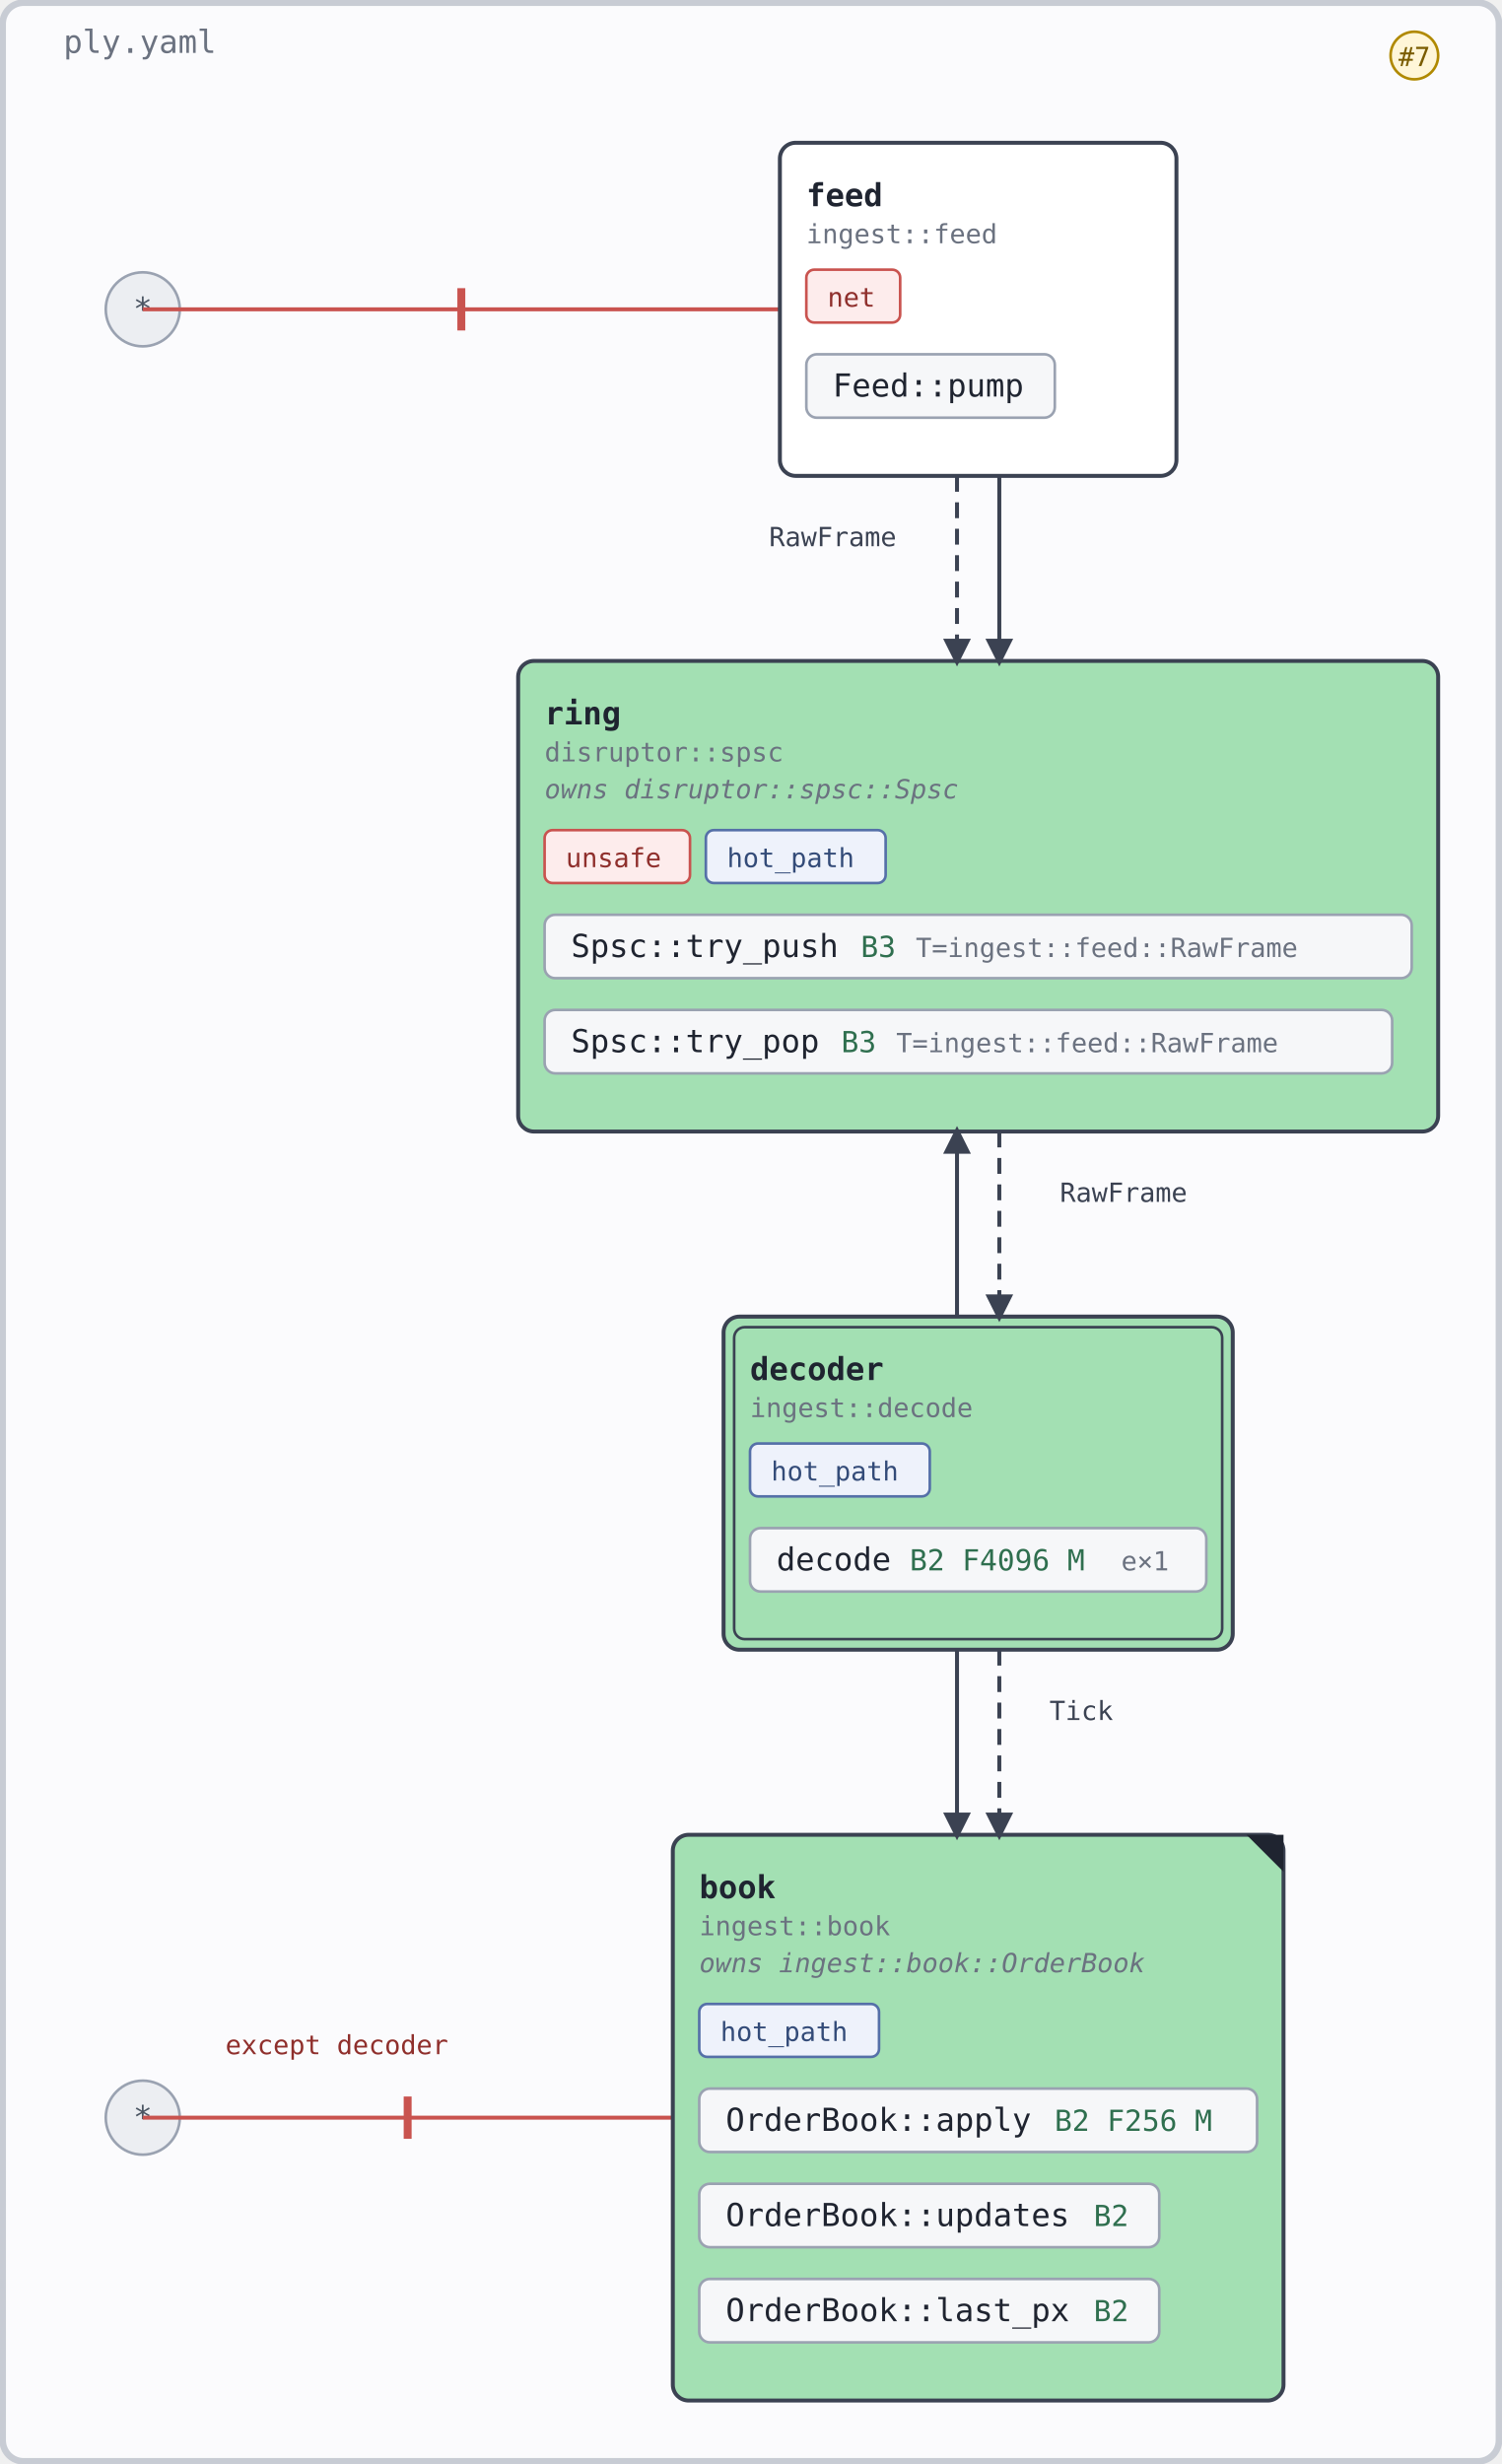
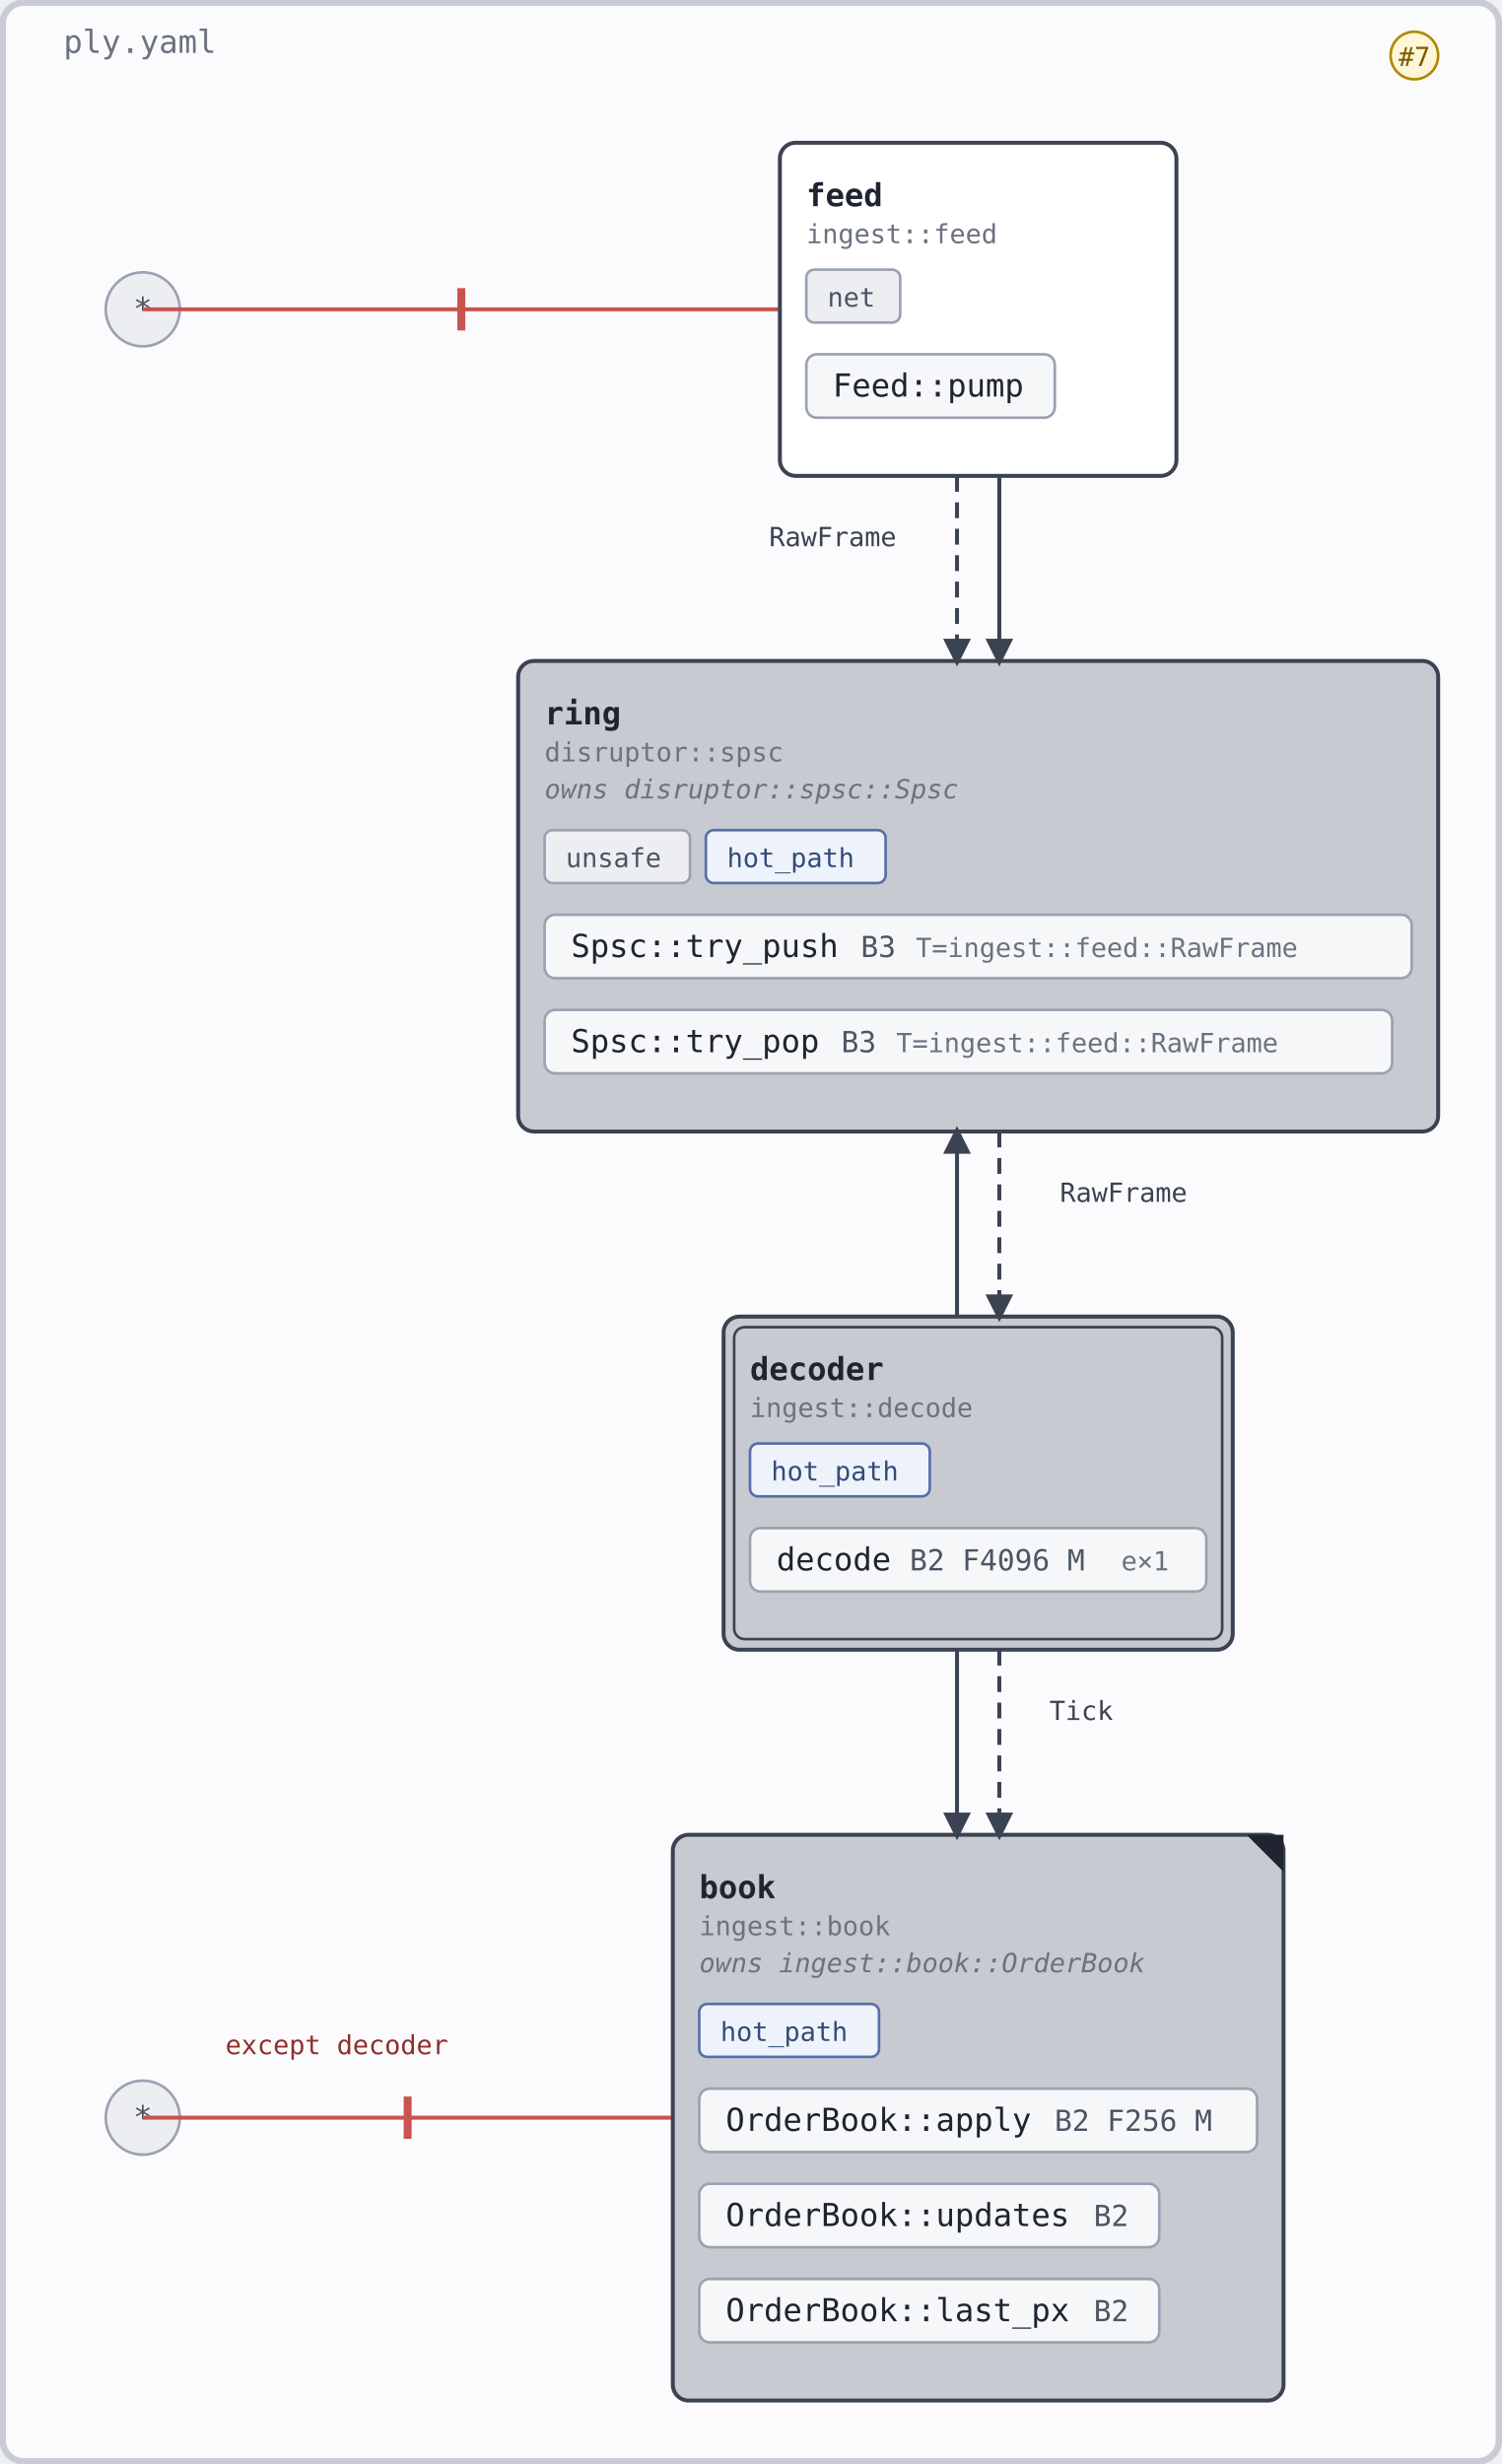
<svg xmlns="http://www.w3.org/2000/svg" width="568.0" height="932.0" viewBox="0 0 568.0 932.0" font-family="monospace" font-size="12">
-   <style>.workspace-frame{fill:#fbfbfd;stroke:#c8ccd4;stroke-width:2.5}.workspace-title{fill:#6b7280}.component-box{stroke:#3b4252;stroke-width:1.5}.hollow-box{stroke-dasharray:6 4}.collapsed-stack{stroke:#3b4252;stroke-width:1.5}.pure-seal{fill:none;stroke:#3b4252}.strict-notch{fill:#1f2430}.component-name{fill:#1f2430;font-weight:bold}.component-anchor{fill:#6b7280;font-size:10px}.component-owns{fill:#6b7280;font-size:10px;font-style:italic}.ceiling-unclaimed{fill:#fff}.ceiling-tested{fill:#eaf6ec}.ceiling-fuzzed{fill:#cdeed3}.ceiling-bounded{fill:#a3e0b3}.ceiling-proved{fill:#78d194}.contract-mark{fill:#1f2430}.fn-clause{font:11px ui-monospace,SFMono-Regular,Menlo,monospace;fill:#3c4658}.cap-badge rect{fill:#fdecec;stroke:#c9534f}.cap-badge text{fill:#8f2f2c;font-size:10px}.profile-tag rect{fill:#eef2fb;stroke:#5570a8}.profile-tag text{fill:#334b78;font-size:10px}.fn-chip-box{fill:#f6f7f9;stroke:#9aa2b1}.fn-chip-box-synth{fill:#ecdff5;stroke:#9aa2b1}.fn-name{fill:#1f2430}.fn-checks{fill:#2f6f4f;font-size:11px}.fn-check-with{fill:#6b7280;font-size:10px}.fn-examples{fill:#6b7280;font-size:10px}.fn-shield{fill:none;stroke:#9a7a1f;font-size:13px}.unresolved-pin circle,.registry-pin circle{fill:#fff6d8;stroke:#b08900}.pin-label{fill:#7a5c00;font-size:10px;text-anchor:middle}.edge-line{fill:none;stroke:#3b4252;stroke-width:1.5}.edge-label{fill:#3b4252;font-size:10px;text-anchor:middle}.deny-line{fill:none;stroke:#c9534f;stroke-width:1.5}.deny-bar{stroke:#c9534f;stroke-width:3}.deny-except{fill:#8f2f2c;font-size:10px;text-anchor:middle}.any-node circle{fill:#eceef2;stroke:#9aa2b1}.any-label{fill:#4b5563;text-anchor:middle}.external-box{fill:none;stroke:#3b4252;stroke-width:1.5}#arrow path{fill:#3b4252}</style>
+   <style>.workspace-frame{fill:#fbfbfd;stroke:#c8ccd4;stroke-width:2.5}.workspace-title{fill:#6b7280}.component-box{stroke:#3b4252;stroke-width:1.5}.hollow-box{stroke-dasharray:6 4}.collapsed-stack{stroke:#3b4252;stroke-width:1.5}.pure-seal{fill:none;stroke:#3b4252}.strict-notch{fill:#1f2430}.component-name{fill:#1f2430;font-weight:bold}.component-anchor{fill:#6b7280;font-size:10px}.component-owns{fill:#6b7280;font-size:10px;font-style:italic}.ceiling-unclaimed{fill:#fff}.ceiling-tested{fill:#f0f1f2}.ceiling-fuzzed{fill:#dfe1e4}.ceiling-bounded{fill:#c7cad0}.ceiling-proved{fill:#aab0b9}.contract-mark{fill:#1f2430}.fn-clause{font:11px ui-monospace,SFMono-Regular,Menlo,monospace;fill:#3c4658}.cap-badge rect{fill:#eceef2;stroke:#9aa2b1}.cap-badge text{fill:#4b5563;font-size:10px}.profile-tag rect{fill:#eef2fb;stroke:#5570a8}.profile-tag text{fill:#334b78;font-size:10px}.fn-chip-box{fill:#f6f7f9;stroke:#9aa2b1}.fn-chip-box-synth{fill:#ecdff5;stroke:#9aa2b1}.fn-name{fill:#1f2430}.fn-checks{fill:#4b5563;font-size:11px}.fn-check-with{fill:#6b7280;font-size:10px}.fn-examples{fill:#6b7280;font-size:10px}.fn-shield{fill:none;stroke:#9a7a1f;font-size:13px}.unresolved-pin circle,.registry-pin circle{fill:#fff6d8;stroke:#b08900}.pin-label{fill:#7a5c00;font-size:10px;text-anchor:middle}.edge-line{fill:none;stroke:#3b4252;stroke-width:1.5}.edge-label{fill:#3b4252;font-size:10px;text-anchor:middle}.deny-line{fill:none;stroke:#c9534f;stroke-width:1.5}.deny-bar{stroke:#c9534f;stroke-width:3}.deny-except{fill:#8f2f2c;font-size:10px;text-anchor:middle}.any-node circle{fill:#eceef2;stroke:#9aa2b1}.any-label{fill:#4b5563;text-anchor:middle}.external-box{fill:none;stroke:#3b4252;stroke-width:1.5}#arrow path{fill:#3b4252}</style>
  <defs>
    <marker id="arrow" viewBox="0 0 10 10" refX="8" refY="5" markerWidth="7" markerHeight="7" orient="auto-start-reverse">
      <path d="M 0 0 L 10 5 L 0 10 z" />
    </marker>
  </defs>
  <rect class="workspace-frame" x="1" y="1" width="566.0" height="930.0" rx="8" />
  <g>
    <text class="workspace-title" x="24.0" y="20">ply.yaml</text>
  </g>
  <g class="any-node">
    <circle cx="54.0" cy="117.0" r="14.0" />
    <text class="any-label" x="54.0" y="121.0">*</text>
  </g>
  <g class="deny-rule">
    <path class="deny-line" d="M 54.0 117.0 L 295.0 117.0" />
    <line class="deny-bar" x1="174.5" y1="109.0" x2="174.5" y2="125.0" />
  </g>
  <g class="any-node">
    <circle cx="54.0" cy="801.0" r="14.0" />
    <text class="any-label" x="54.0" y="805.0">*</text>
  </g>
  <g class="deny-rule">
    <path class="deny-line" d="M 54.0 801.0 L 254.5 801.0" />
    <line class="deny-bar" x1="154.2" y1="793.0" x2="154.2" y2="809.0" />
    <text class="deny-except" x="127.4" y="777.0">except decoder</text>
  </g>
  <g class="registry-pin">
    <circle cx="535.0" cy="21.0" r="9.0" />
    <text class="pin-label" x="535.0" y="25.0">#7</text>
  </g>
  <g transform="translate(295.0,54.0)">
    <g class="component" data-name="feed">
      <rect class="component-box ceiling-unclaimed" x="0" y="0" width="150.0" height="126.0" rx="6" />
      <text class="component-name" x="10.0" y="24.0">feed</text>
      <text class="component-anchor" x="10.0" y="38.0">ingest::feed</text>
      <g class="cap-badge">
        <rect x="10.0" y="48.0" width="35.5" height="20.0" rx="3" />
        <text x="18.0" y="62.0">net</text>
      </g>
      <g transform="translate(10.0,80.0)">
        <g class="fn-chip" data-fn="Feed::pump">
          <rect class="fn-chip-box" x="0" y="0" width="94.0" height="24.0" rx="4" />
          <text class="fn-name" x="10.0" y="16.0">Feed::pump</text>
        </g>
      </g>
    </g>
  </g>
  <g transform="translate(196.0,250.0)">
    <g class="component" data-name="ring">
      <rect class="component-box ceiling-bounded" x="0" y="0" width="348.0" height="178.0" rx="6" />
      <text class="component-name" x="10.0" y="24.0">ring</text>
      <text class="component-anchor" x="10.0" y="38.0">disruptor::spsc</text>
      <text class="component-owns" x="10.0" y="52.0">owns disruptor::spsc::Spsc</text>
      <g class="cap-badge">
        <rect x="10.0" y="64.0" width="55.0" height="20.0" rx="3" />
        <text x="18.0" y="78.0">unsafe</text>
      </g>
      <g class="profile-tag">
        <rect x="71.0" y="64.0" width="68.0" height="20.0" rx="3" />
        <text x="79.0" y="78.0">hot_path</text>
      </g>
      <g transform="translate(10.0,96.0)">
        <g class="fn-chip" data-fn="Spsc::try_push">
          <rect class="fn-chip-box" x="0" y="0" width="328.0" height="24.0" rx="4" />
          <text class="fn-name" x="10.0" y="16.0">Spsc::try_push</text>
          <text class="fn-checks" x="119.6" y="16.0">B3</text>
          <text class="fn-check-with" x="140.4" y="16.0">T=ingest::feed::RawFrame</text>
        </g>
      </g>
      <g transform="translate(10.0,132.0)">
        <g class="fn-chip" data-fn="Spsc::try_pop">
          <rect class="fn-chip-box" x="0" y="0" width="320.6" height="24.0" rx="4" />
          <text class="fn-name" x="10.0" y="16.0">Spsc::try_pop</text>
          <text class="fn-checks" x="112.2" y="16.0">B3</text>
          <text class="fn-check-with" x="133.0" y="16.0">T=ingest::feed::RawFrame</text>
        </g>
      </g>
    </g>
  </g>
  <g transform="translate(273.7,498.0)">
    <g class="component" data-name="decoder">
      <rect class="component-box ceiling-bounded" x="0" y="0" width="192.6" height="126.0" rx="6" />
      <rect class="pure-seal" x="4" y="4" width="184.6" height="118.0" rx="4" />
      <text class="component-name" x="10.0" y="24.0">decoder</text>
      <text class="component-anchor" x="10.0" y="38.0">ingest::decode</text>
      <g class="profile-tag">
        <rect x="10.0" y="48.0" width="68.0" height="20.0" rx="3" />
        <text x="18.0" y="62.0">hot_path</text>
      </g>
      <g transform="translate(10.0,80.0)">
        <g class="fn-chip" data-fn="decode">
          <rect class="fn-chip-box" x="0" y="0" width="172.6" height="24.0" rx="4" />
          <text class="fn-name" x="10.0" y="16.0">decode</text>
          <text class="fn-checks" x="60.4" y="16.0">B2 F4096 M</text>
          <text class="fn-examples" x="140.4" y="16.0">e×1</text>
        </g>
      </g>
    </g>
  </g>
  <g transform="translate(254.5,694.0)">
    <g class="component" data-name="book">
      <rect class="component-box ceiling-bounded" x="0" y="0" width="231.0" height="214.0" rx="6" />
      <path class="strict-notch" d="M 217.0 0 L 231.0 0 L 231.0 14.0 Z" />
      <text class="component-name" x="10.0" y="24.0">book</text>
      <text class="component-anchor" x="10.0" y="38.0">ingest::book</text>
      <text class="component-owns" x="10.0" y="52.0">owns ingest::book::OrderBook</text>
      <g class="profile-tag">
        <rect x="10.0" y="64.0" width="68.0" height="20.0" rx="3" />
        <text x="18.0" y="78.0">hot_path</text>
      </g>
      <g transform="translate(10.0,96.0)">
        <g class="fn-chip" data-fn="OrderBook::apply">
          <rect class="fn-chip-box" x="0" y="0" width="211.0" height="24.0" rx="4" />
          <text class="fn-name" x="10.0" y="16.0">OrderBook::apply</text>
          <text class="fn-checks" x="134.4" y="16.0">B2 F256 M</text>
        </g>
      </g>
      <g transform="translate(10.0,132.0)">
        <g class="fn-chip" data-fn="OrderBook::updates">
          <rect class="fn-chip-box" x="0" y="0" width="174.0" height="24.0" rx="4" />
          <text class="fn-name" x="10.0" y="16.0">OrderBook::updates</text>
          <text class="fn-checks" x="149.2" y="16.0">B2</text>
        </g>
      </g>
      <g transform="translate(10.0,168.0)">
        <g class="fn-chip" data-fn="OrderBook::last_px">
          <rect class="fn-chip-box" x="0" y="0" width="174.0" height="24.0" rx="4" />
          <text class="fn-name" x="10.0" y="16.0">OrderBook::last_px</text>
          <text class="fn-checks" x="149.2" y="16.0">B2</text>
        </g>
      </g>
    </g>
  </g>
  <g class="edge-call">
    <path class="edge-line" d="M 378.0 180.0 L 378.0 250.0" marker-end="url(#arrow)" />
  </g>
  <g class="edge-call">
    <path class="edge-line" d="M 362.0 498.0 L 362.0 428.0" marker-end="url(#arrow)" />
  </g>
  <g class="edge-call">
    <path class="edge-line" d="M 362.0 624.0 L 362.0 694.0" marker-end="url(#arrow)" />
  </g>
  <g class="edge-flow">
    <path class="edge-line" stroke-dasharray="6 4" d="M 362.0 180.0 L 362.0 250.0" marker-end="url(#arrow)" />
    <text class="edge-label" x="315.0" y="206.6">RawFrame</text>
  </g>
  <g class="edge-flow">
    <path class="edge-line" stroke-dasharray="6 4" d="M 378.0 428.0 L 378.0 498.0" marker-end="url(#arrow)" />
    <text class="edge-label" x="425.0" y="454.6">RawFrame</text>
  </g>
  <g class="edge-flow">
    <path class="edge-line" stroke-dasharray="6 4" d="M 378.0 624.0 L 378.0 694.0" marker-end="url(#arrow)" />
    <text class="edge-label" x="409.0" y="650.6">Tick</text>
  </g>
</svg>
